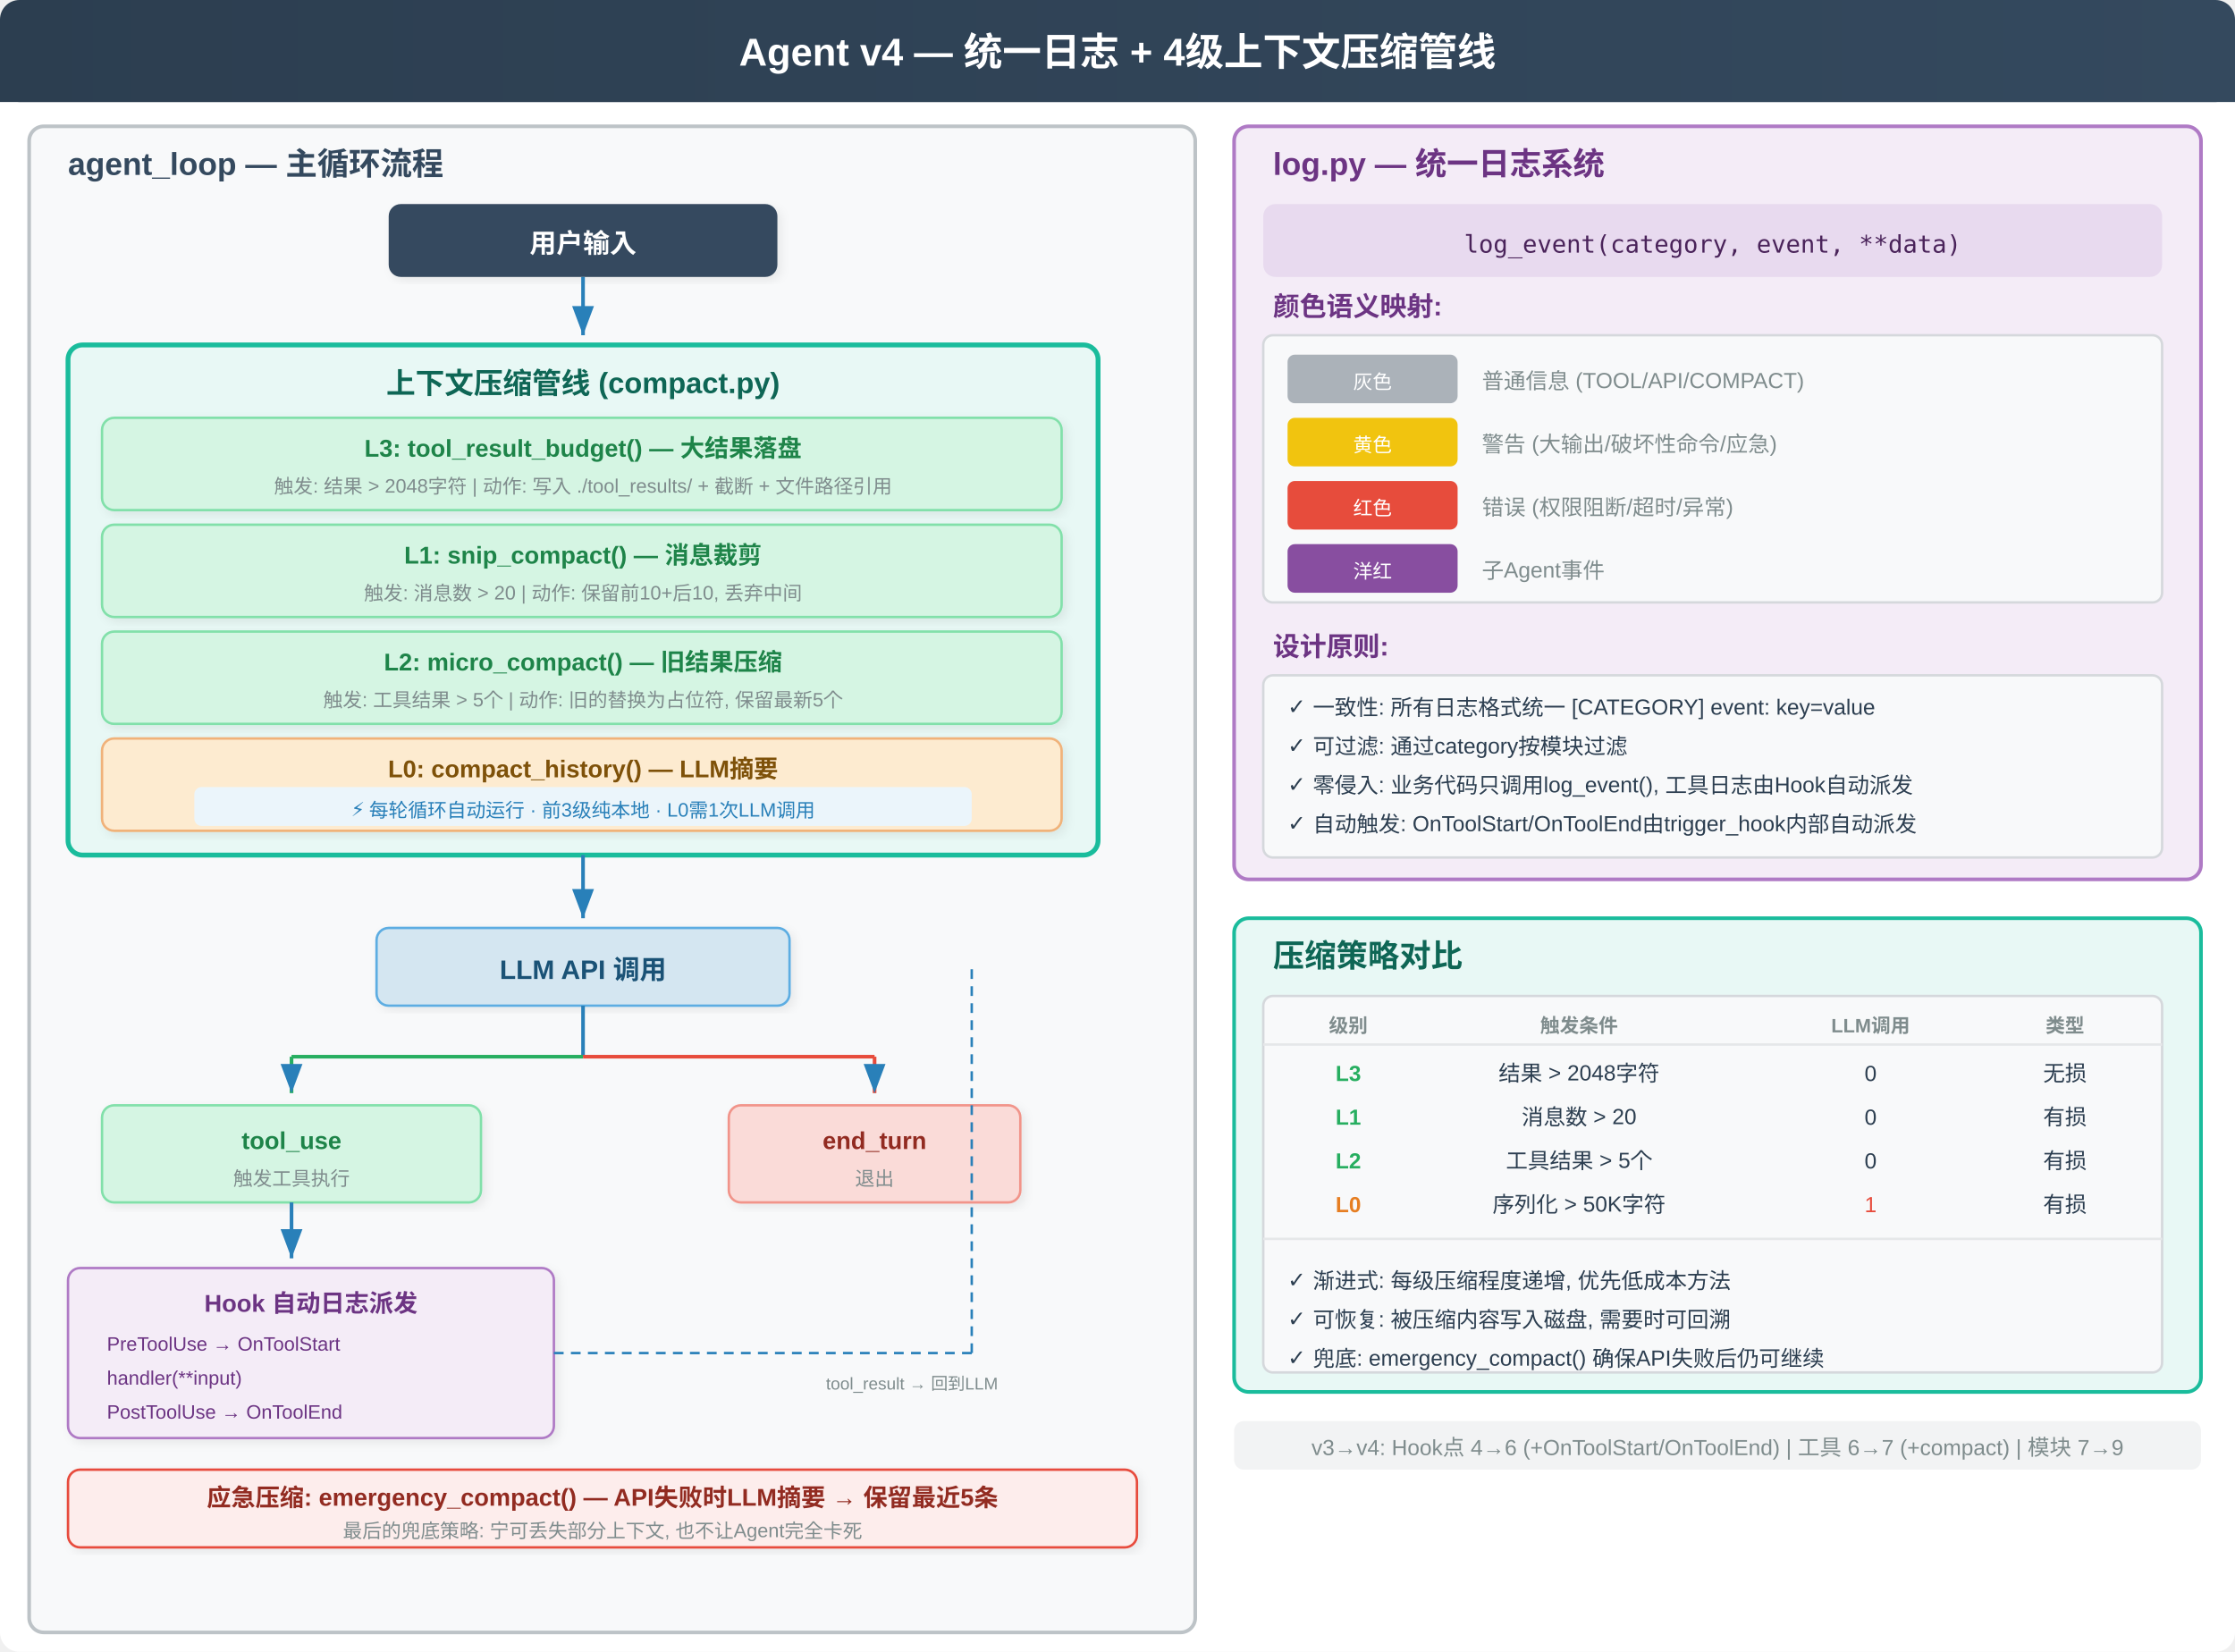
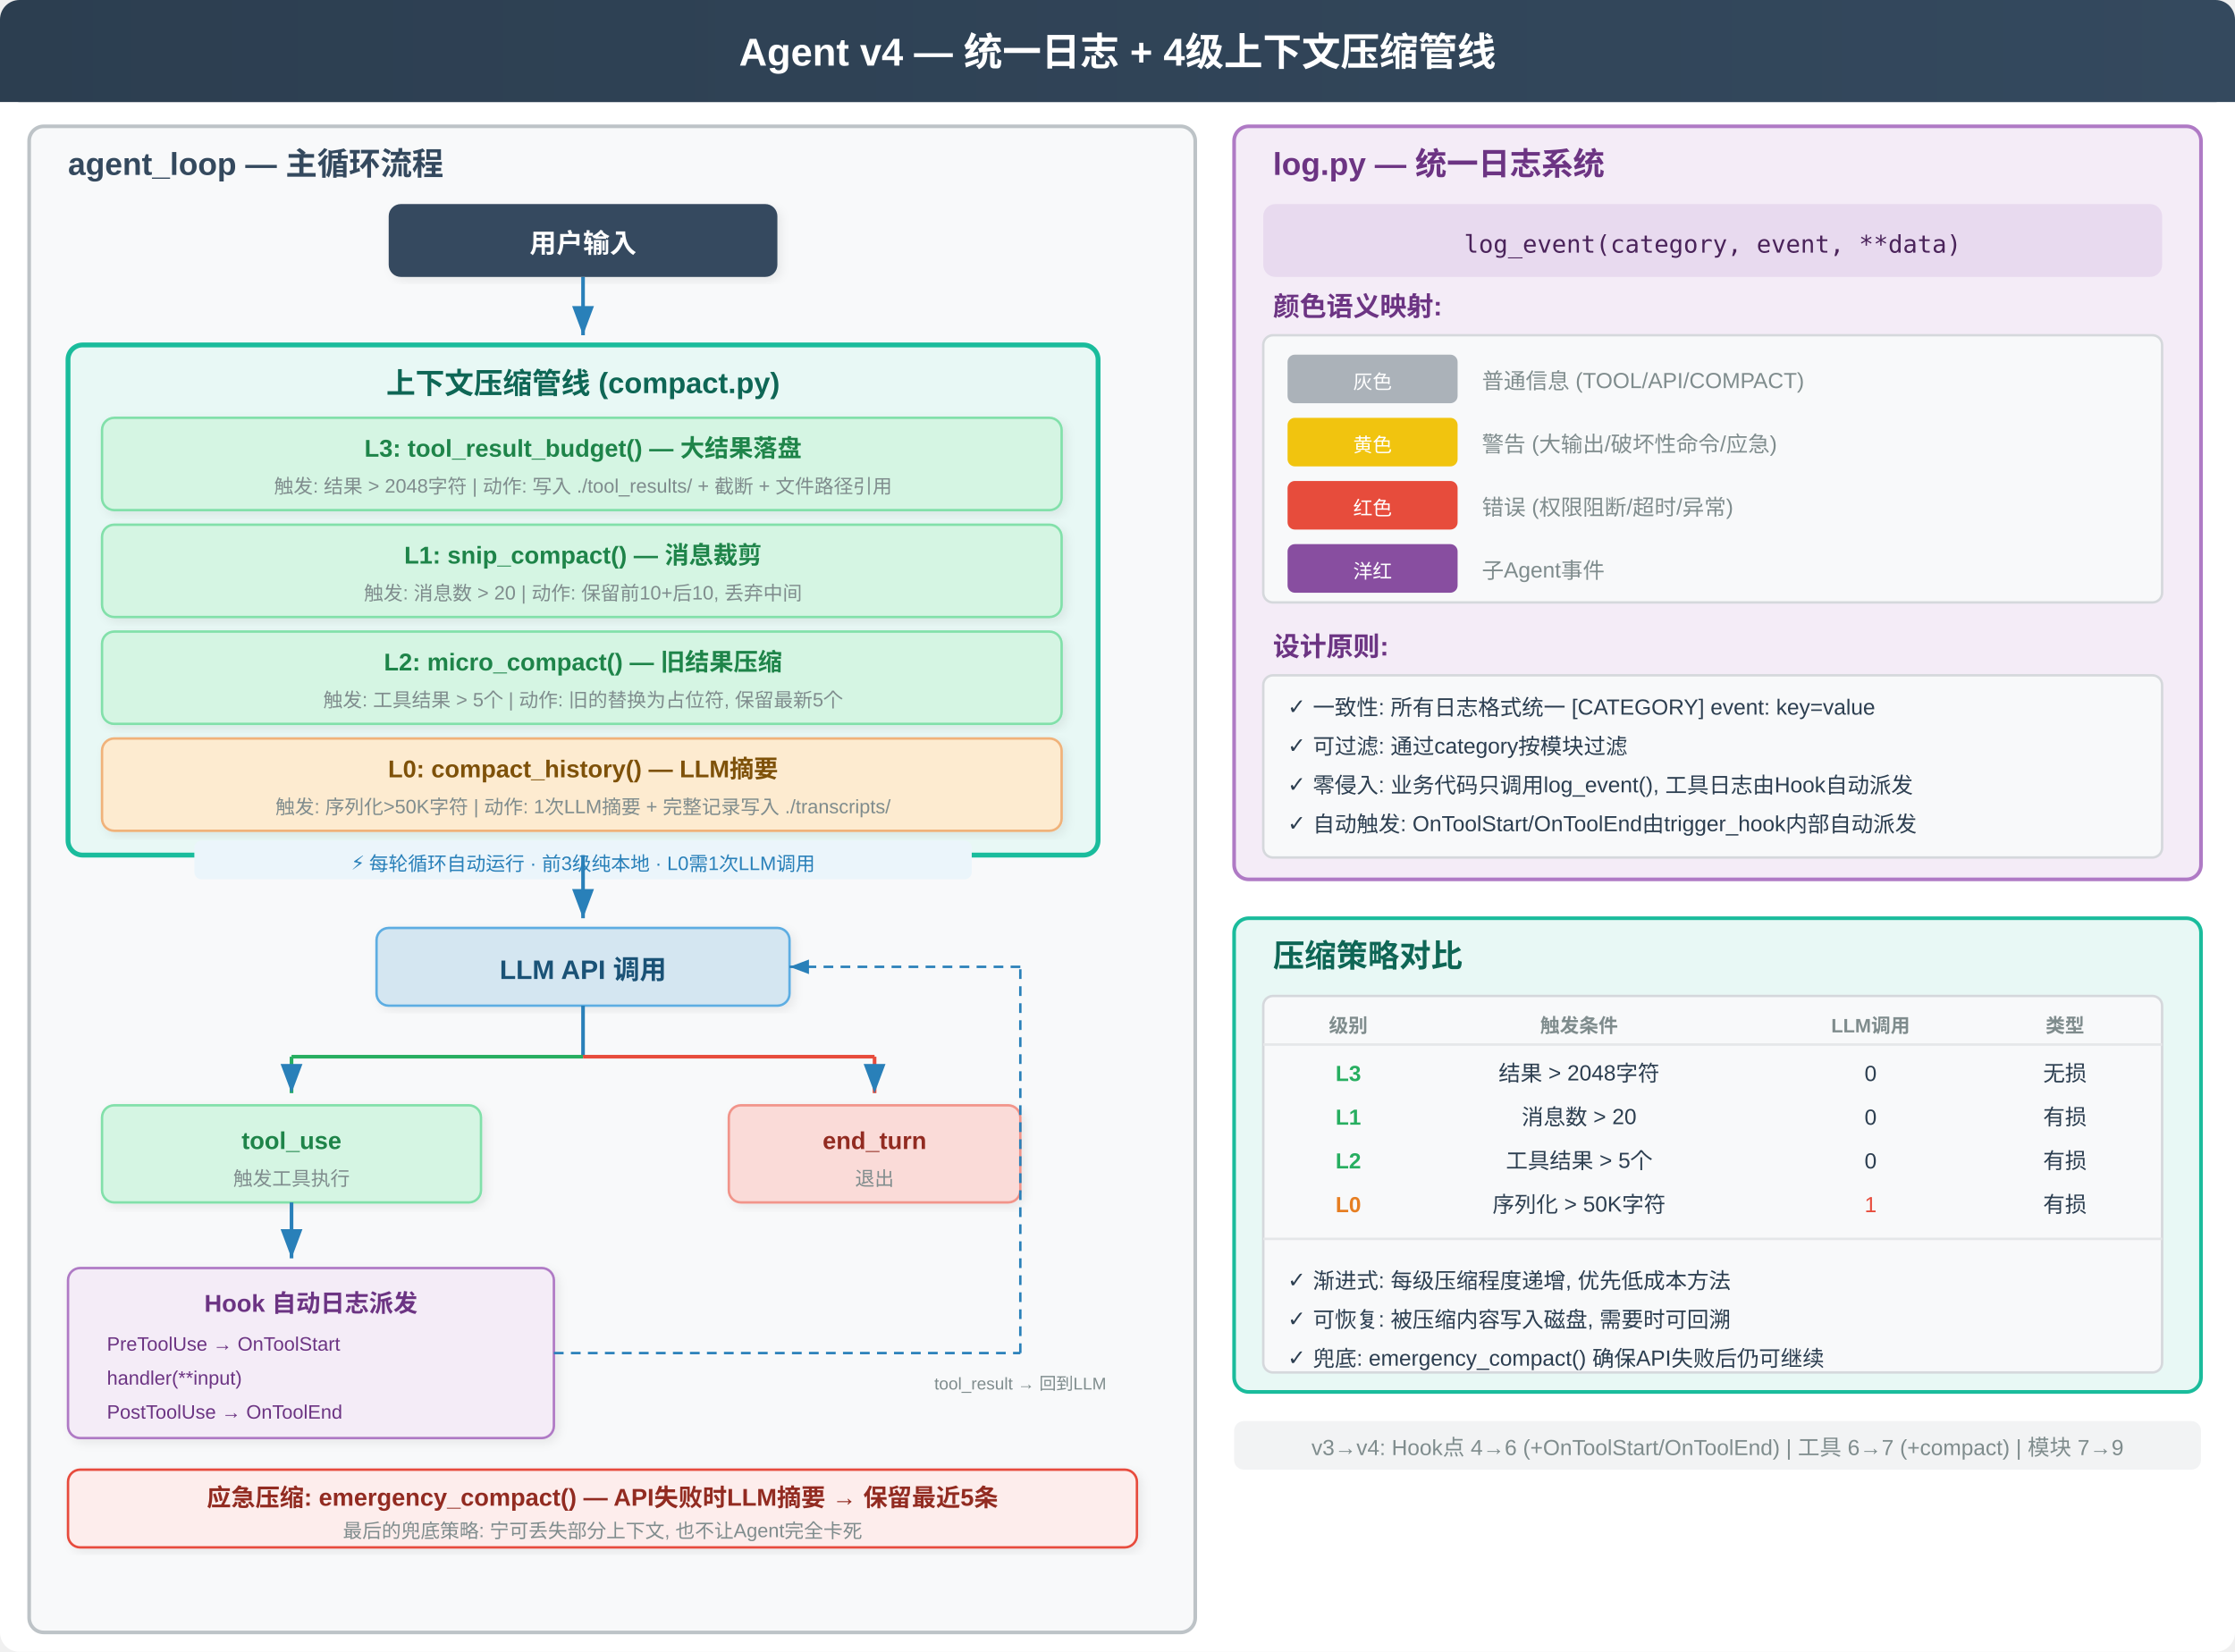
<svg xmlns="http://www.w3.org/2000/svg" viewBox="0 0 920 680">
  <defs>
    <marker id="a" markerWidth="8" markerHeight="6" refX="8" refY="3" orient="auto">
      <polygon points="0 0, 8 3, 0 6" fill="#2980B9" />
    </marker>
    <marker id="ag" markerWidth="8" markerHeight="6" refX="8" refY="3" orient="auto">
      <polygon points="0 0, 8 3, 0 6" fill="#27AE60" />
    </marker>
    <filter id="sh">
      <feDropShadow dx="1.5" dy="1.5" stdDeviation="2" flood-color="#00000012" />
    </filter>
    <linearGradient id="hd">
      <stop offset="0%" stop-color="#2C3E50" />
      <stop offset="100%" stop-color="#34495E" />
    </linearGradient>
  </defs>
  <rect width="920" height="680" fill="#FFFFFF" rx="8" />
  <rect x="0" y="0" width="920" height="42" fill="url(#hd)" rx="8" />
  <rect x="0" y="21" width="920" height="21" fill="url(#hd)" />
  <text x="460" y="27" text-anchor="middle" fill="#FFFFFF" font-family="Arial" font-size="16" font-weight="bold">Agent v4 — 统一日志 + 4级上下文压缩管线</text>
  <rect x="12" y="52" width="480" height="620" rx="6" fill="#F8F9FA" stroke="#BDC3C7" stroke-width="1.5" />
  <text x="28" y="72" fill="#34495E" font-family="Arial" font-size="13" font-weight="bold">agent_loop — 主循环流程</text>
  <rect x="160" y="84" width="160" height="30" rx="5" fill="#34495E" filter="url(#sh)" />
  <text x="240" y="104" text-anchor="middle" fill="#FFF" font-family="Arial" font-size="11" font-weight="bold">用户输入</text>
  <line x1="240" y1="114" x2="240" y2="138" stroke="#2980B9" stroke-width="1.5" marker-end="url(#a)" />
  <rect x="28" y="142" width="424" height="210" rx="6" fill="#E8F8F5" stroke="#1ABC9C" stroke-width="2" />
  <text x="240" y="162" text-anchor="middle" fill="#0E6655" font-family="Arial" font-size="12" font-weight="bold">上下文压缩管线 (compact.py)</text>
  <rect x="42" y="172" width="395" height="38" rx="5" fill="#D5F5E3" stroke="#82E0AA" filter="url(#sh)" />
  <text x="240" y="188" text-anchor="middle" fill="#1E8449" font-family="Arial" font-size="10" font-weight="bold">L3: tool_result_budget() — 大结果落盘</text>
  <text x="240" y="203" text-anchor="middle" fill="#7F8C8D" font-family="Arial" font-size="8">触发: 结果 &gt; 2048字符 | 动作: 写入 ./tool_results/ + 截断 + 文件路径引用</text>
  <rect x="42" y="216" width="395" height="38" rx="5" fill="#D5F5E3" stroke="#82E0AA" filter="url(#sh)" />
  <text x="240" y="232" text-anchor="middle" fill="#1E8449" font-family="Arial" font-size="10" font-weight="bold">L1: snip_compact() — 消息裁剪</text>
  <text x="240" y="247" text-anchor="middle" fill="#7F8C8D" font-family="Arial" font-size="8">触发: 消息数 &gt; 20 | 动作: 保留前10+后10, 丢弃中间</text>
  <rect x="42" y="260" width="395" height="38" rx="5" fill="#D5F5E3" stroke="#82E0AA" filter="url(#sh)" />
  <text x="240" y="276" text-anchor="middle" fill="#1E8449" font-family="Arial" font-size="10" font-weight="bold">L2: micro_compact() — 旧结果压缩</text>
  <text x="240" y="291" text-anchor="middle" fill="#7F8C8D" font-family="Arial" font-size="8">触发: 工具结果 &gt; 5个 | 动作: 旧的替换为占位符, 保留最新5个</text>
  <rect x="42" y="304" width="395" height="38" rx="5" fill="#FDEBD0" stroke="#F0B27A" filter="url(#sh)" />
  <text x="240" y="320" text-anchor="middle" fill="#7E5109" font-family="Arial" font-size="10" font-weight="bold">L0: compact_history() — LLM摘要</text>
  <text x="240" y="335" text-anchor="middle" fill="#7F8C8D" font-family="Arial" font-size="8">触发: 序列化&gt;50K字符 | 动作: 1次LLM摘要 + 完整记录写入 ./transcripts/</text>
-   <rect x="80" y="324" width="320" height="16" rx="3" fill="#EBF5FB" />
-   <text x="240" y="336" text-anchor="middle" fill="#2980B9" font-family="Arial" font-size="8">⚡ 每轮循环自动运行 · 前3级纯本地 · L0需1次LLM调用</text>
+   <rect x="80" y="346" width="320" height="16" rx="3" fill="#EBF5FB" />
+   <text x="240" y="358" text-anchor="middle" fill="#2980B9" font-family="Arial" font-size="8">⚡ 每轮循环自动运行 · 前3级纯本地 · L0需1次LLM调用</text>
  <line x1="240" y1="352" x2="240" y2="378" stroke="#2980B9" stroke-width="1.5" marker-end="url(#a)" />
  <rect x="155" y="382" width="170" height="32" rx="5" fill="#D4E6F1" stroke="#5DADE2" filter="url(#sh)" />
  <text x="240" y="403" text-anchor="middle" fill="#1A5276" font-family="Arial" font-size="11" font-weight="bold">LLM API 调用</text>
  <line x1="240" y1="414" x2="240" y2="435" stroke="#2980B9" stroke-width="1.5" />
  <line x1="240" y1="435" x2="120" y2="435" stroke="#27AE60" stroke-width="1.5" />
  <line x1="120" y1="435" x2="120" y2="450" stroke="#27AE60" stroke-width="1.5" marker-end="url(#a)" />
  <line x1="240" y1="435" x2="360" y2="435" stroke="#E74C3C" stroke-width="1.5" />
  <line x1="360" y1="435" x2="360" y2="450" stroke="#E74C3C" stroke-width="1.5" marker-end="url(#a)" />
  <rect x="42" y="455" width="156" height="40" rx="5" fill="#D5F5E3" stroke="#82E0AA" filter="url(#sh)" />
  <text x="120" y="473" text-anchor="middle" fill="#1E8449" font-family="Arial" font-size="10" font-weight="bold">tool_use</text>
  <text x="120" y="488" text-anchor="middle" fill="#7F8C8D" font-family="Arial" font-size="8">触发工具执行</text>
  <rect x="300" y="455" width="120" height="40" rx="5" fill="#FADBD8" stroke="#F1948A" filter="url(#sh)" />
  <text x="360" y="473" text-anchor="middle" fill="#922B21" font-family="Arial" font-size="10" font-weight="bold">end_turn</text>
  <text x="360" y="488" text-anchor="middle" fill="#7F8C8D" font-family="Arial" font-size="8">退出</text>
  <line x1="120" y1="495" x2="120" y2="518" stroke="#2980B9" stroke-width="1.5" marker-end="url(#a)" />
  <rect x="28" y="522" width="200" height="70" rx="5" fill="#F4ECF7" stroke="#AF7AC5" filter="url(#sh)" />
  <text x="128" y="540" text-anchor="middle" fill="#6C3483" font-family="Arial" font-size="10" font-weight="bold">Hook 自动日志派发</text>
  <text x="44" y="556" fill="#6C3483" font-family="Arial" font-size="8">PreToolUse → OnToolStart</text>
  <text x="44" y="570" fill="#6C3483" font-family="Arial" font-size="8">handler(**input)</text>
  <text x="44" y="584" fill="#6C3483" font-family="Arial" font-size="8">PostToolUse → OnToolEnd</text>
-   <line x1="228" y1="557" x2="400" y2="557" stroke="#2980B9" stroke-width="1" stroke-dasharray="4,3" />
-   <line x1="400" y1="557" x2="400" y2="398" stroke="#2980B9" stroke-width="1" stroke-dasharray="4,3" />
-   <text x="340" y="572" text-anchor="start" fill="#7F8C8D" font-family="Arial" font-size="7">tool_result → 回到LLM</text>
+   <line x1="228" y1="557" x2="420" y2="557" stroke="#2980B9" stroke-width="1" stroke-dasharray="4,3" />
+   <line x1="420" y1="557" x2="420" y2="398" stroke="#2980B9" stroke-width="1" stroke-dasharray="4,3" />
+   <line x1="420" y1="398" x2="325" y2="398" stroke="#2980B9" stroke-width="1" stroke-dasharray="4,3" marker-end="url(#a)" />
+   <text x="420" y="572" text-anchor="middle" fill="#7F8C8D" font-family="Arial" font-size="7">tool_result → 回到LLM</text>
  <rect x="28" y="605" width="440" height="32" rx="5" fill="#FDEDEC" stroke="#E74C3C" filter="url(#sh)" />
  <text x="248" y="620" text-anchor="middle" fill="#922B21" font-family="Arial" font-size="10" font-weight="bold">应急压缩: emergency_compact() — API失败时LLM摘要 → 保留最近5条</text>
  <text x="248" y="633" text-anchor="middle" fill="#7F8C8D" font-family="Arial" font-size="8">最后的兜底策略: 宁可丢失部分上下文, 也不让Agent完全卡死</text>
  <rect x="508" y="52" width="398" height="310" rx="6" fill="#F4ECF7" stroke="#AF7AC5" stroke-width="1.5" />
  <text x="524" y="72" fill="#6C3483" font-family="Arial" font-size="13" font-weight="bold">log.py — 统一日志系统</text>
  <rect x="520" y="84" width="370" height="30" rx="5" fill="#E8DAEF" />
  <text x="705" y="104" text-anchor="middle" fill="#4A235A" font-family="Consolas,monospace" font-size="10">log_event(category, event, **data)</text>
  <text x="524" y="130" fill="#6C3483" font-family="Arial" font-size="11" font-weight="bold">颜色语义映射:</text>
  <rect x="520" y="138" width="370" height="110" rx="4" fill="#F8F9FA" stroke="#D5D8DC" />
  <rect x="530" y="146" width="70" height="20" rx="3" fill="#ABB2B9" />
  <text x="565" y="160" text-anchor="middle" fill="#FFF" font-family="Arial" font-size="8">灰色</text>
  <text x="610" y="160" fill="#7F8C8D" font-family="Arial" font-size="9">普通信息 (TOOL/API/COMPACT)</text>
  <rect x="530" y="172" width="70" height="20" rx="3" fill="#F1C40F" />
  <text x="565" y="186" text-anchor="middle" fill="#FFF" font-family="Arial" font-size="8">黄色</text>
  <text x="610" y="186" fill="#7F8C8D" font-family="Arial" font-size="9">警告 (大输出/破坏性命令/应急)</text>
  <rect x="530" y="198" width="70" height="20" rx="3" fill="#E74C3C" />
  <text x="565" y="212" text-anchor="middle" fill="#FFF" font-family="Arial" font-size="8">红色</text>
  <text x="610" y="212" fill="#7F8C8D" font-family="Arial" font-size="9">错误 (权限阻断/超时/异常)</text>
  <rect x="530" y="224" width="70" height="20" rx="3" fill="#884EA0" />
  <text x="565" y="238" text-anchor="middle" fill="#FFF" font-family="Arial" font-size="8">洋红</text>
  <text x="610" y="238" fill="#7F8C8D" font-family="Arial" font-size="9">子Agent事件</text>
  <text x="524" y="270" fill="#6C3483" font-family="Arial" font-size="11" font-weight="bold">设计原则:</text>
  <rect x="520" y="278" width="370" height="75" rx="4" fill="#F8F9FA" stroke="#D5D8DC" />
  <text x="530" y="294" fill="#2C3E50" font-family="Arial" font-size="9">✓ 一致性: 所有日志格式统一 [CATEGORY] event: key=value</text>
  <text x="530" y="310" fill="#2C3E50" font-family="Arial" font-size="9">✓ 可过滤: 通过category按模块过滤</text>
  <text x="530" y="326" fill="#2C3E50" font-family="Arial" font-size="9">✓ 零侵入: 业务代码只调用log_event(), 工具日志由Hook自动派发</text>
  <text x="530" y="342" fill="#2C3E50" font-family="Arial" font-size="9">✓ 自动触发: OnToolStart/OnToolEnd由trigger_hook内部自动派发</text>
  <rect x="508" y="378" width="398" height="195" rx="6" fill="#E8F8F5" stroke="#1ABC9C" stroke-width="1.5" />
  <text x="524" y="398" fill="#0E6655" font-family="Arial" font-size="13" font-weight="bold">压缩策略对比</text>
  <rect x="520" y="410" width="370" height="155" rx="4" fill="#F8F9FA" stroke="#D5D8DC" />
  <line x1="520" y1="430" x2="890" y2="430" stroke="#E5E7E9" />
  <text x="555" y="425" text-anchor="middle" fill="#7F8C8D" font-family="Arial" font-size="8" font-weight="bold">级别</text>
  <text x="650" y="425" text-anchor="middle" fill="#7F8C8D" font-family="Arial" font-size="8" font-weight="bold">触发条件</text>
  <text x="770" y="425" text-anchor="middle" fill="#7F8C8D" font-family="Arial" font-size="8" font-weight="bold">LLM调用</text>
  <text x="850" y="425" text-anchor="middle" fill="#7F8C8D" font-family="Arial" font-size="8" font-weight="bold">类型</text>
  <text x="555" y="445" text-anchor="middle" fill="#27AE60" font-family="Arial" font-size="9" font-weight="bold">L3</text>
  <text x="650" y="445" text-anchor="middle" fill="#2C3E50" font-family="Arial" font-size="9">结果 &gt; 2048字符</text>
  <text x="770" y="445" text-anchor="middle" fill="#2C3E50" font-family="Arial" font-size="9">0</text>
  <text x="850" y="445" text-anchor="middle" fill="#2C3E50" font-family="Arial" font-size="9">无损</text>
  <text x="555" y="463" text-anchor="middle" fill="#27AE60" font-family="Arial" font-size="9" font-weight="bold">L1</text>
  <text x="650" y="463" text-anchor="middle" fill="#2C3E50" font-family="Arial" font-size="9">消息数 &gt; 20</text>
  <text x="770" y="463" text-anchor="middle" fill="#2C3E50" font-family="Arial" font-size="9">0</text>
  <text x="850" y="463" text-anchor="middle" fill="#2C3E50" font-family="Arial" font-size="9">有损</text>
  <text x="555" y="481" text-anchor="middle" fill="#27AE60" font-family="Arial" font-size="9" font-weight="bold">L2</text>
  <text x="650" y="481" text-anchor="middle" fill="#2C3E50" font-family="Arial" font-size="9">工具结果 &gt; 5个</text>
  <text x="770" y="481" text-anchor="middle" fill="#2C3E50" font-family="Arial" font-size="9">0</text>
  <text x="850" y="481" text-anchor="middle" fill="#2C3E50" font-family="Arial" font-size="9">有损</text>
  <text x="555" y="499" text-anchor="middle" fill="#E67E22" font-family="Arial" font-size="9" font-weight="bold">L0</text>
  <text x="650" y="499" text-anchor="middle" fill="#2C3E50" font-family="Arial" font-size="9">序列化 &gt; 50K字符</text>
  <text x="770" y="499" text-anchor="middle" fill="#E74C3C" font-family="Arial" font-size="9">1</text>
  <text x="850" y="499" text-anchor="middle" fill="#2C3E50" font-family="Arial" font-size="9">有损</text>
  <line x1="520" y1="510" x2="890" y2="510" stroke="#E5E7E9" />
  <text x="530" y="530" fill="#2C3E50" font-family="Arial" font-size="9">✓ 渐进式: 每级压缩程度递增, 优先低成本方法</text>
  <text x="530" y="546" fill="#2C3E50" font-family="Arial" font-size="9">✓ 可恢复: 被压缩内容写入磁盘, 需要时可回溯</text>
  <text x="530" y="562" fill="#2C3E50" font-family="Arial" font-size="9">✓ 兜底: emergency_compact() 确保API失败后仍可继续</text>
  <rect x="508" y="585" width="398" height="20" rx="4" fill="#F2F3F4" />
  <text x="707" y="599" text-anchor="middle" fill="#7F8C8D" font-family="Arial" font-size="9">v3→v4: Hook点 4→6 (+OnToolStart/OnToolEnd) | 工具 6→7 (+compact) | 模块 7→9</text>
</svg>
